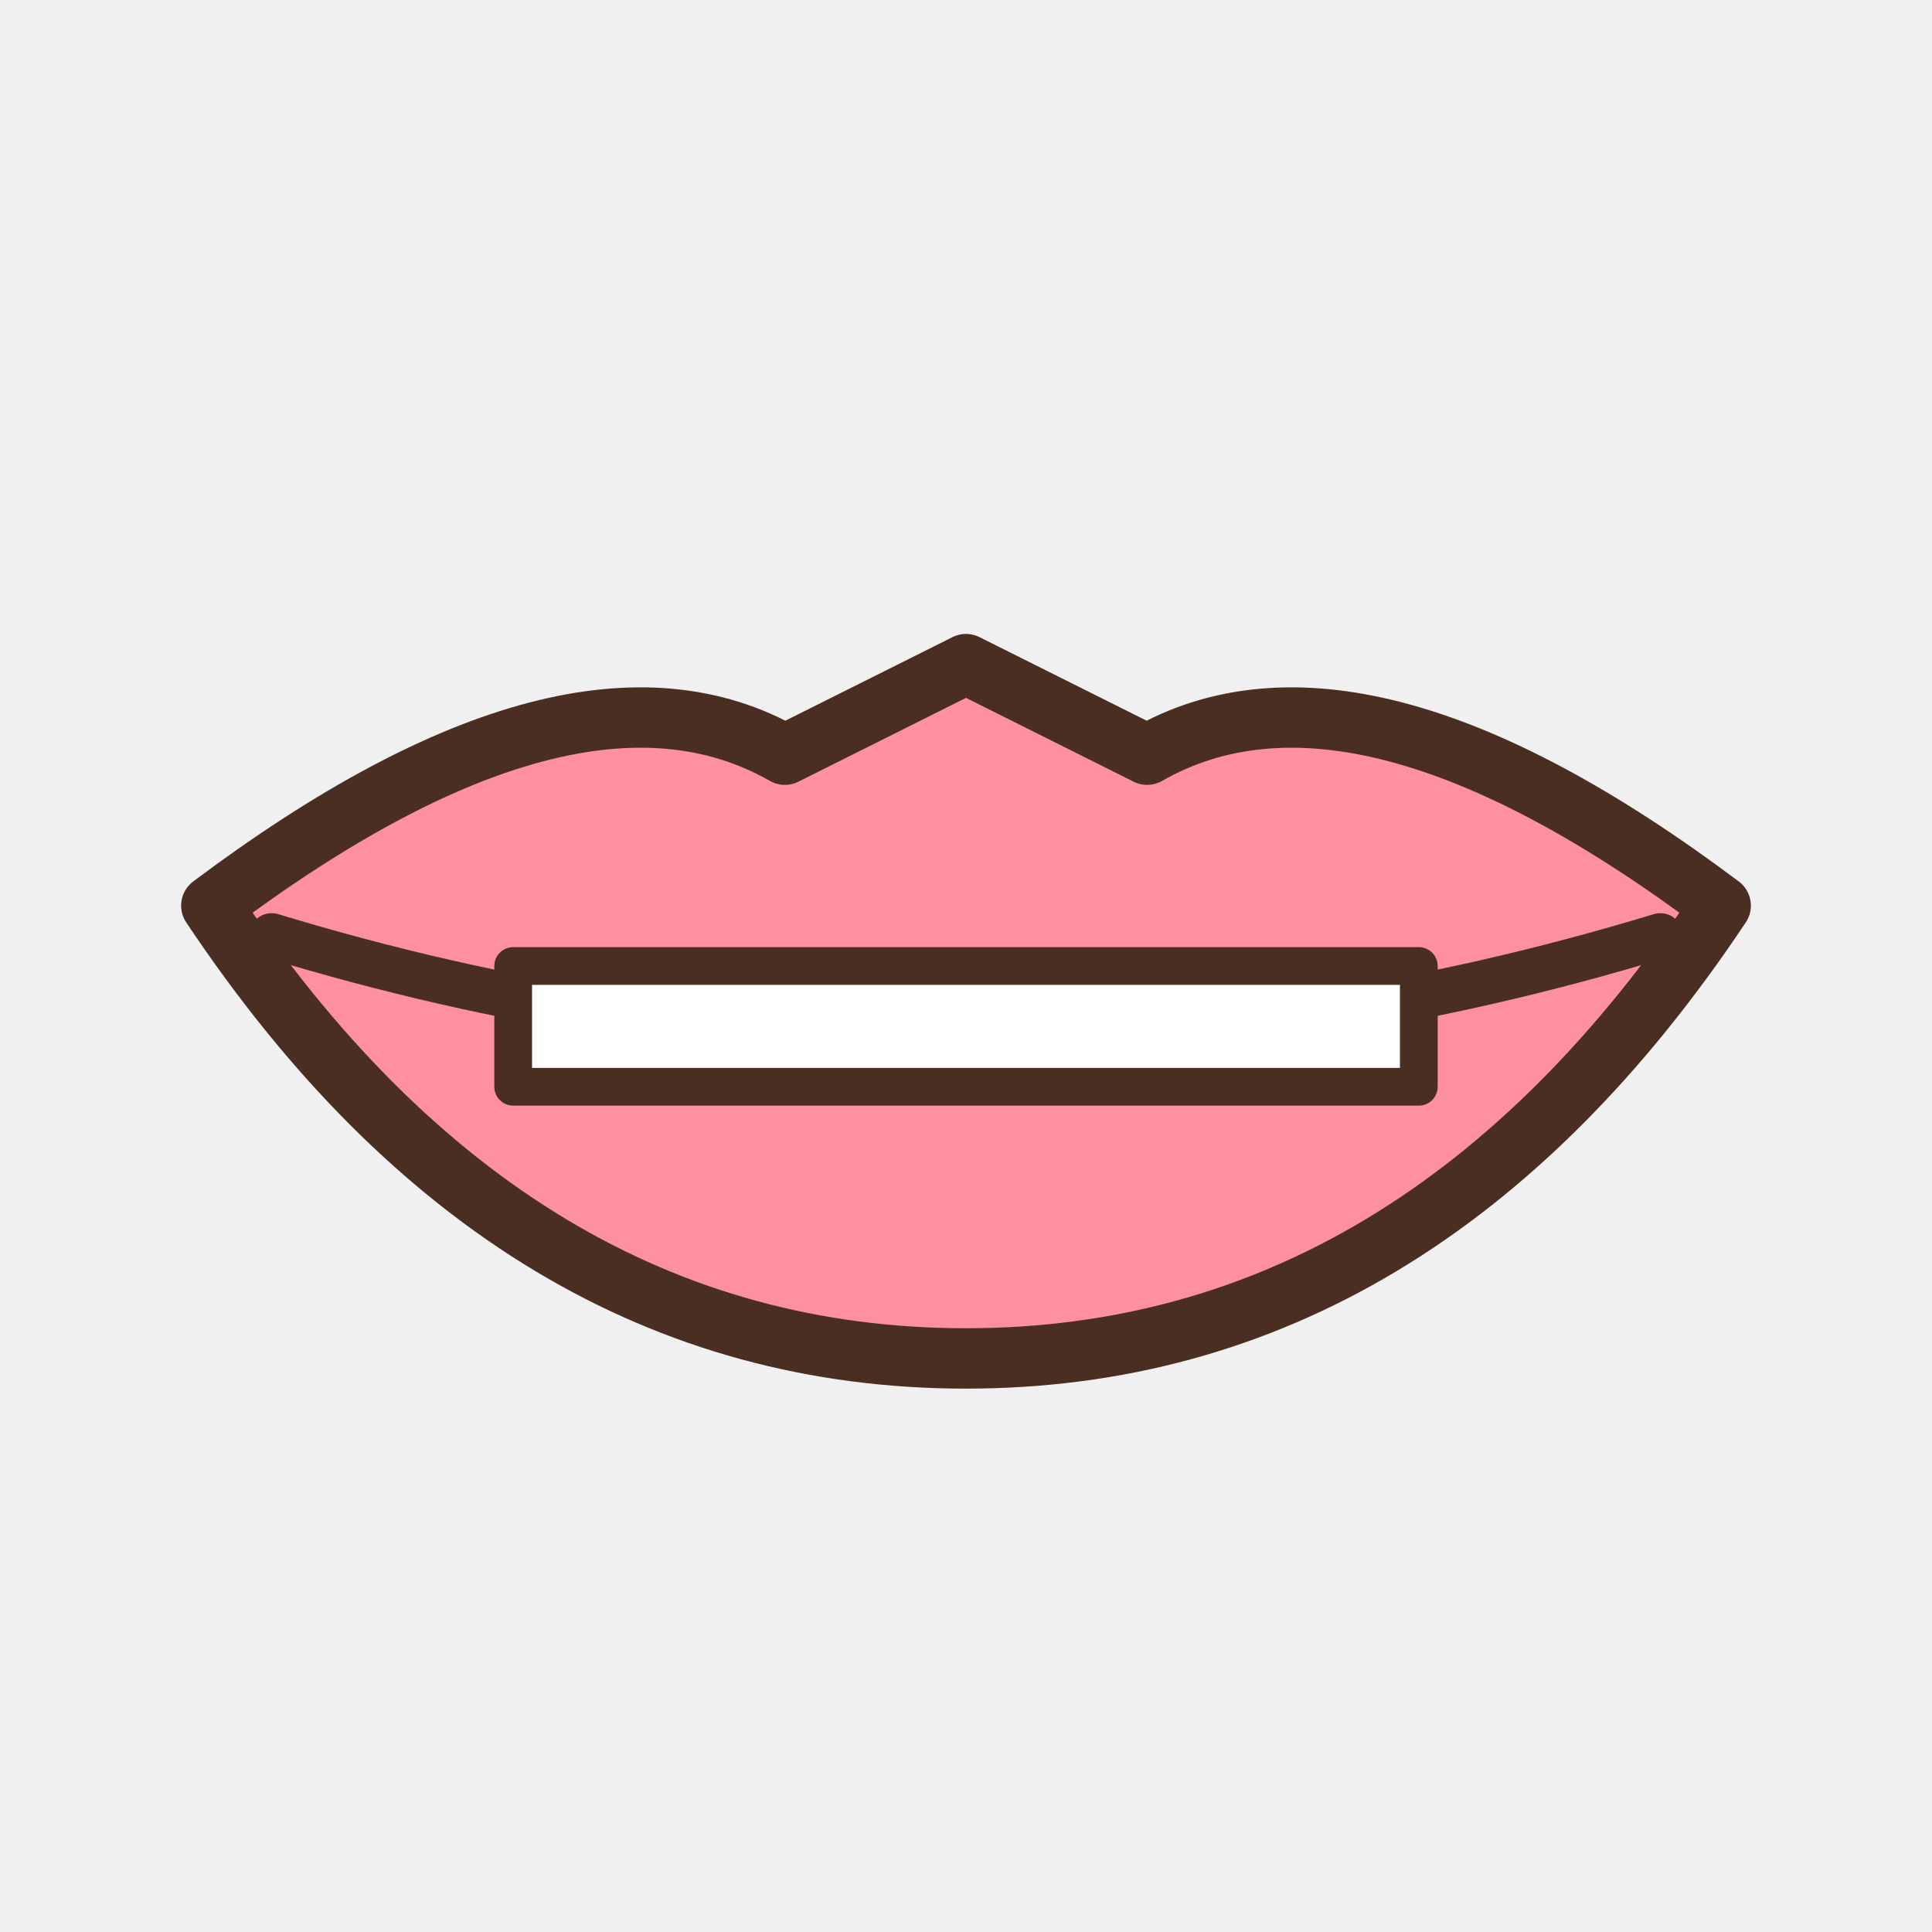
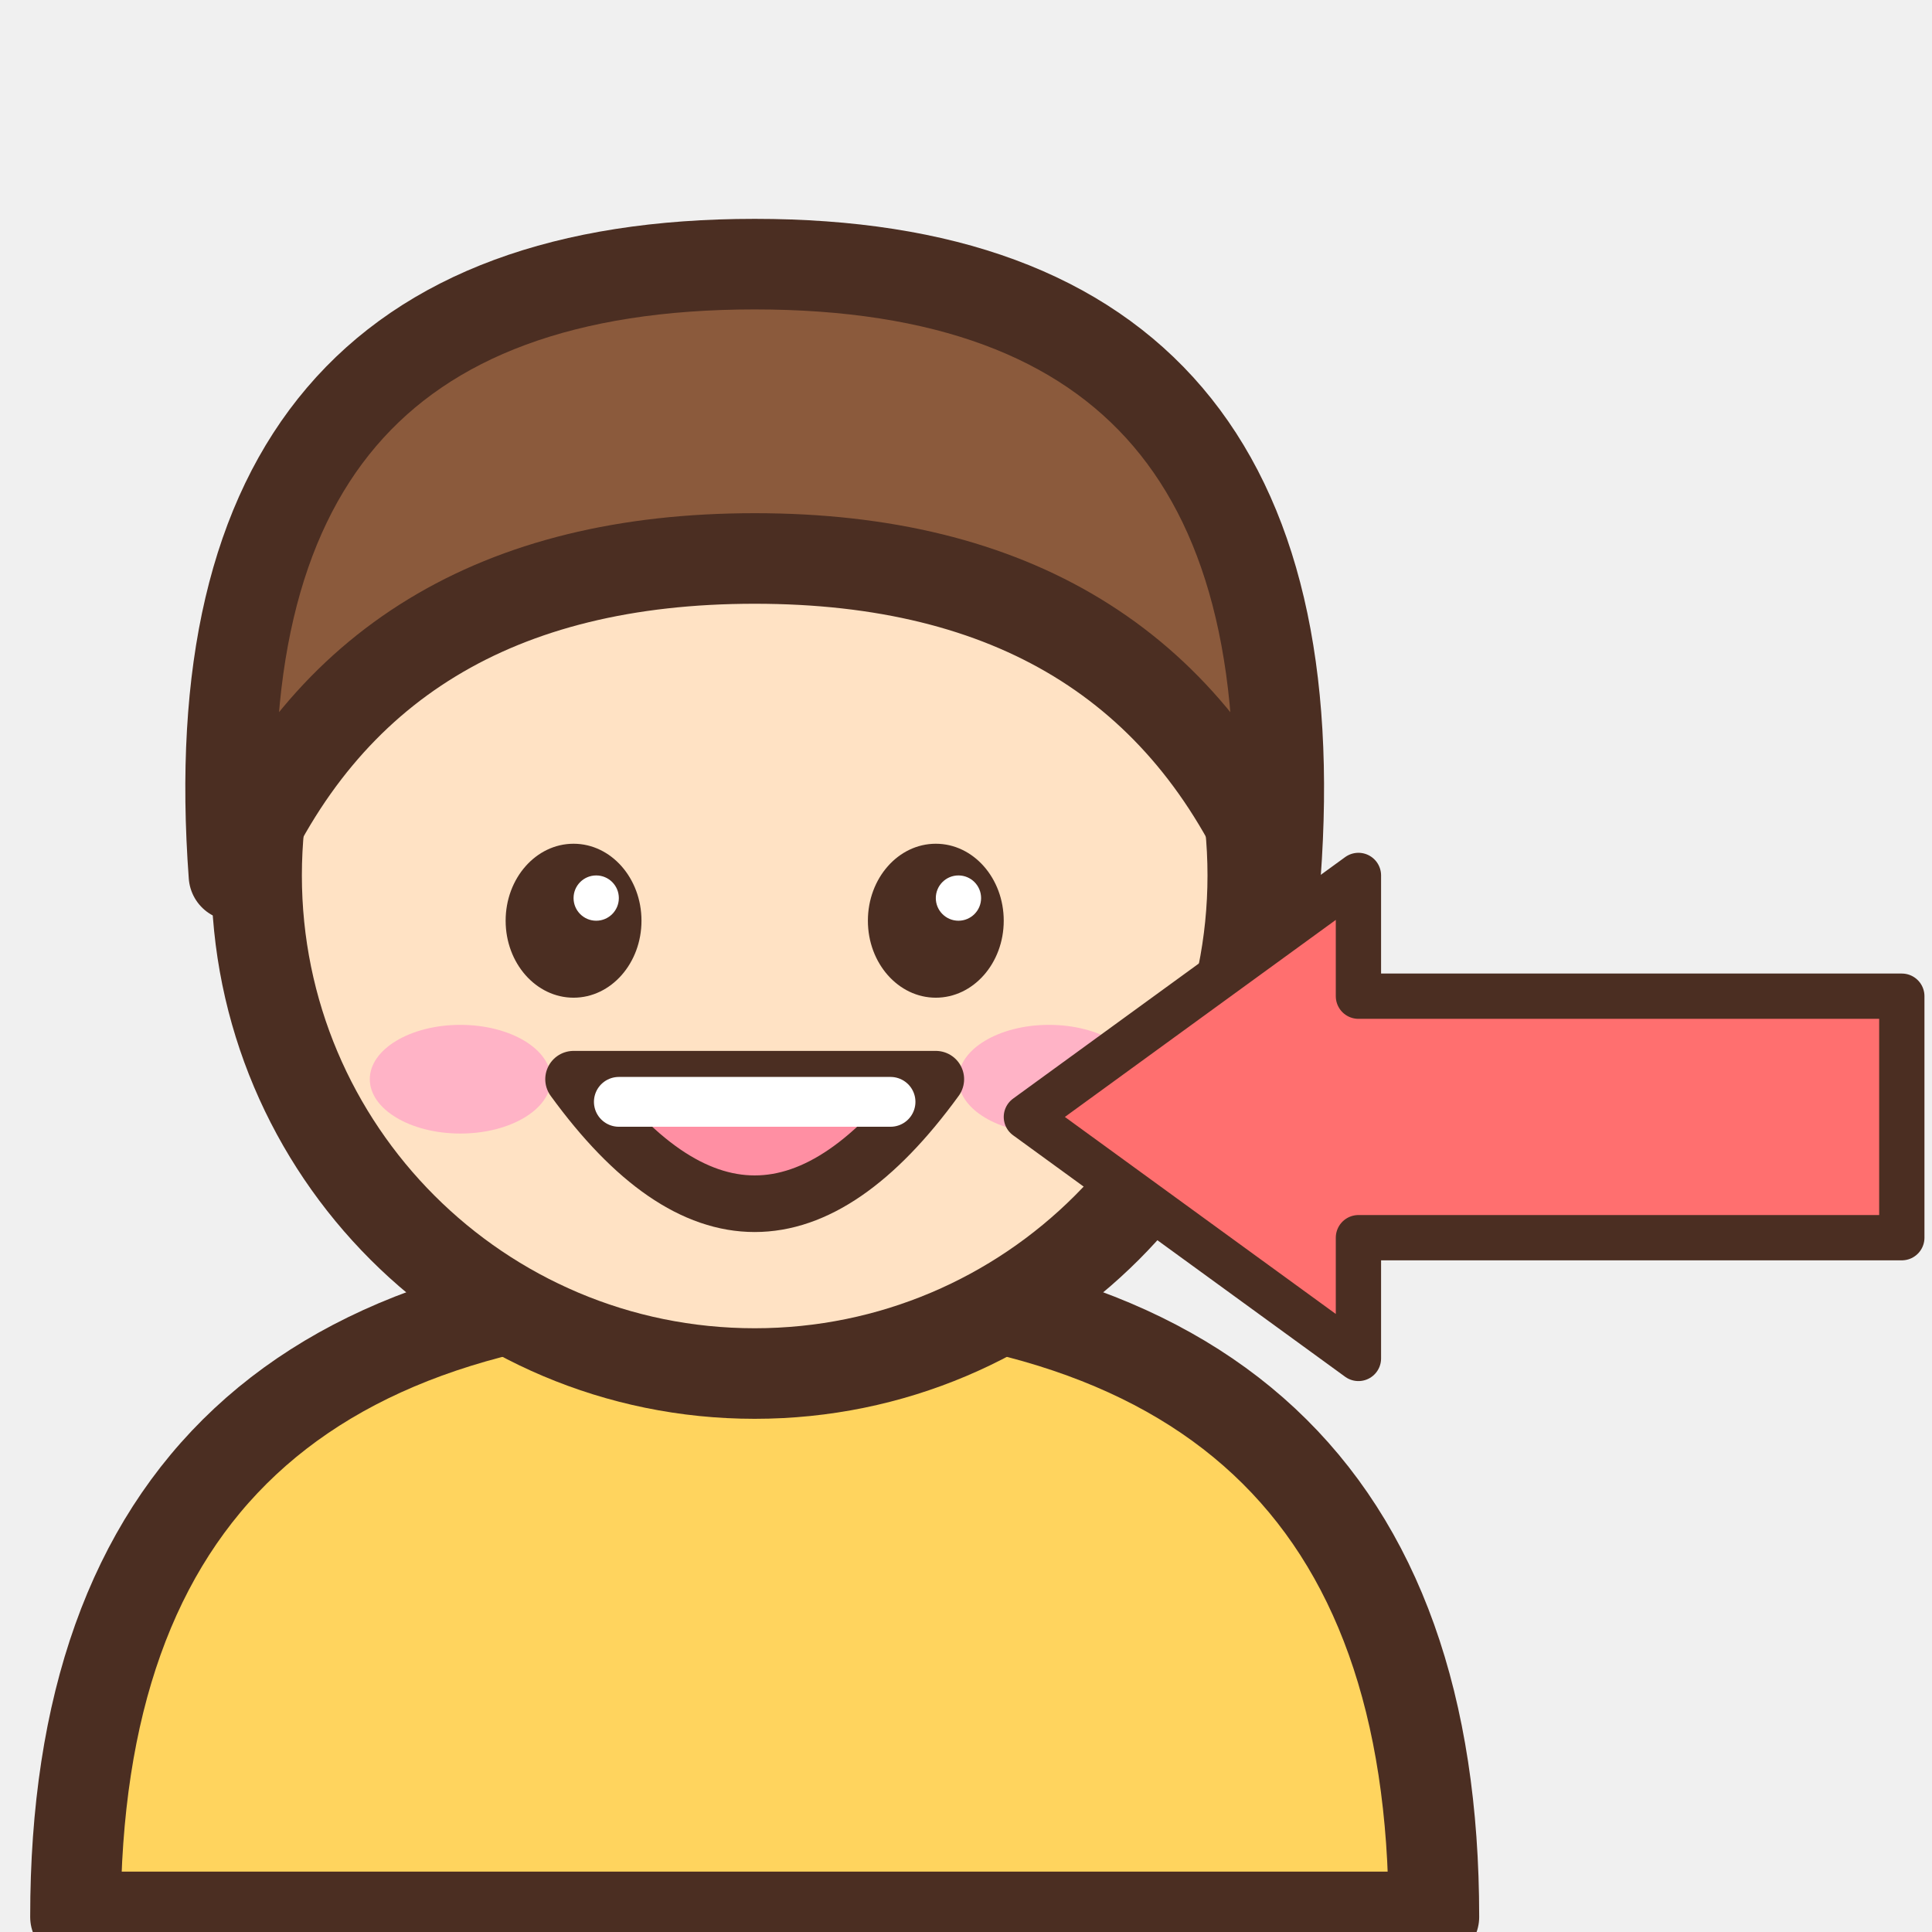
<svg xmlns="http://www.w3.org/2000/svg" viewBox="0 0 128 128">
  <g stroke="#4b2e22" stroke-width="4" stroke-linejoin="round" stroke-linecap="round">
-     <path d="M14 60q24-18 38-10 12-6 12-6t12 6q14-8 38 10-20 30-50 30T14 60Z" fill="#ff8fa3" />
-     <path d="M18 62q46 14 92 0" fill="none" stroke-width="3" />
-     <path d="M34 64h60v8H34Z" fill="#ffffff" stroke-width="2.5" />
+     <g transform="translate(50 58) scale(1.5)">
+       <path d="M-30 46q0-28 30-28t30 28Z" fill="#ffd45e" />
+       <circle cx="0" cy="0" r="22" fill="#ffe2c4" />
+       <path d="M-23 0q-2-27 23-27 25 0 23 27-6-14-23-14-17 0-23 14Z" fill="#8b5a3c" />
+       <ellipse cx="-8" cy="2" rx="3.0" ry="3.4" fill="#4b2e22" stroke="none" />
+       <circle cx="-7.0" cy="1.0" r="1.0" fill="#fff" stroke="none" />
+       <ellipse cx="8" cy="2" rx="3.0" ry="3.4" fill="#4b2e22" stroke="none" />
+       <circle cx="9.0" cy="1.0" r="1.0" fill="#fff" stroke="none" />
+       <ellipse cx="-13" cy="9" rx="4.0" ry="2.4" fill="#ffb3c6" stroke="none" />
+       <ellipse cx="13" cy="9" rx="4.0" ry="2.4" fill="#ffb3c6" stroke="none" />
+       <path d="M-8 9q8 11 16 0Z" fill="#ff8fa3" stroke-width="2.5" />
+       <path d="M-6 10h12" stroke="#ffffff" stroke-width="2.2" />
+     </g>
+     <path d="M126 66H90v-8L68 74l22 16v-8h36Z" fill="#ff6f6f" stroke-width="3" />
  </g>
</svg>
